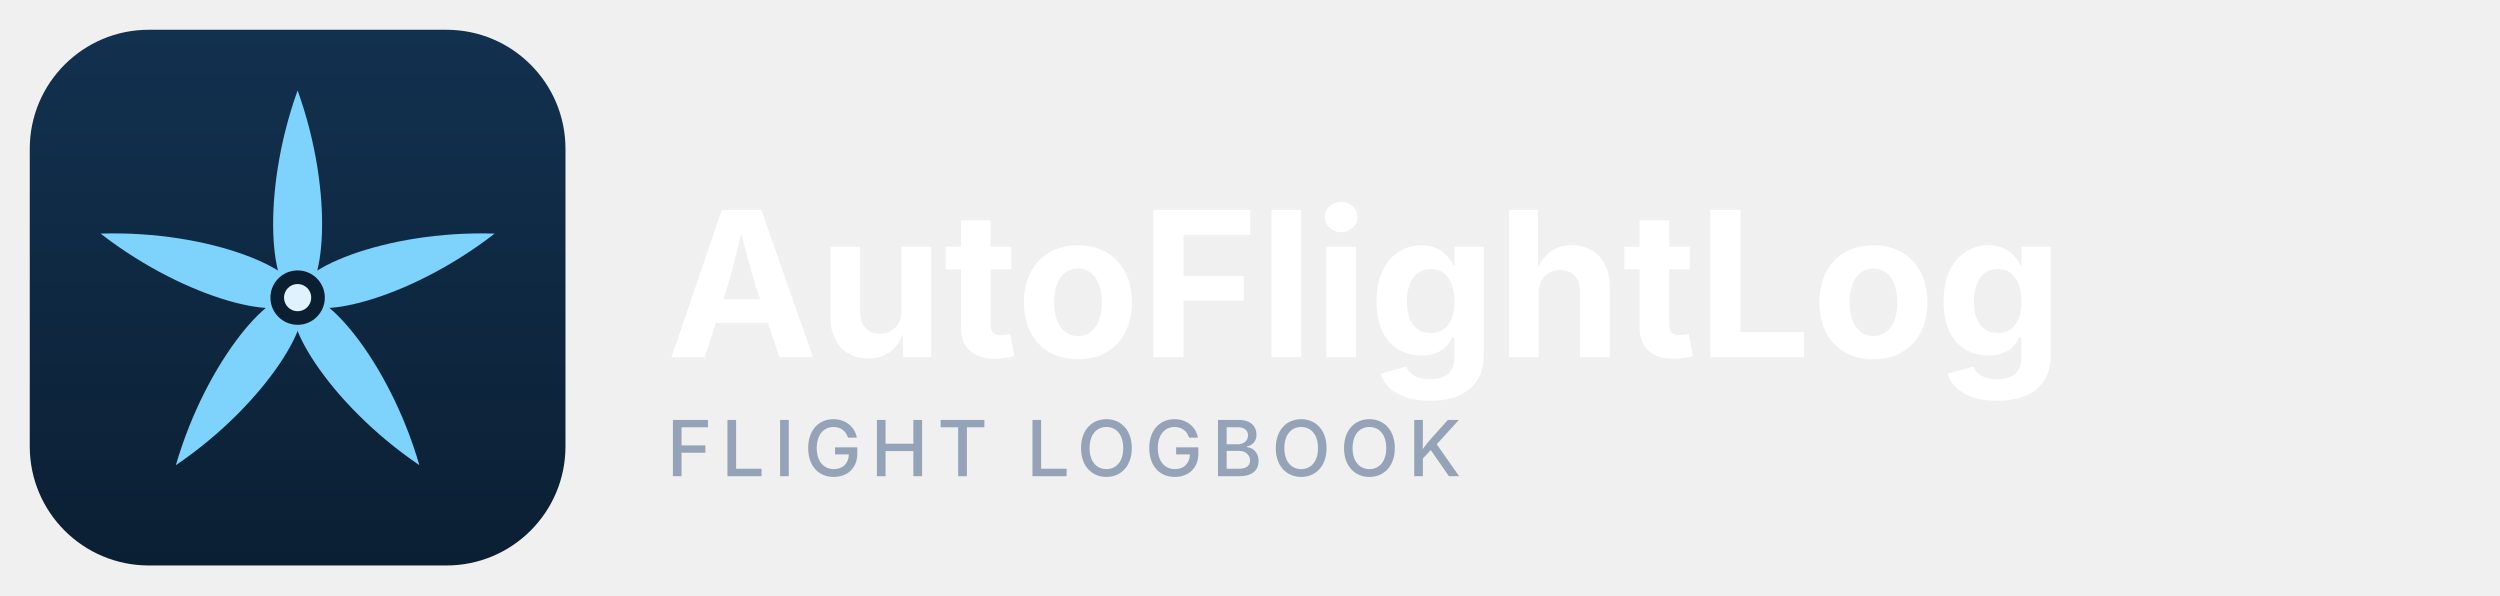
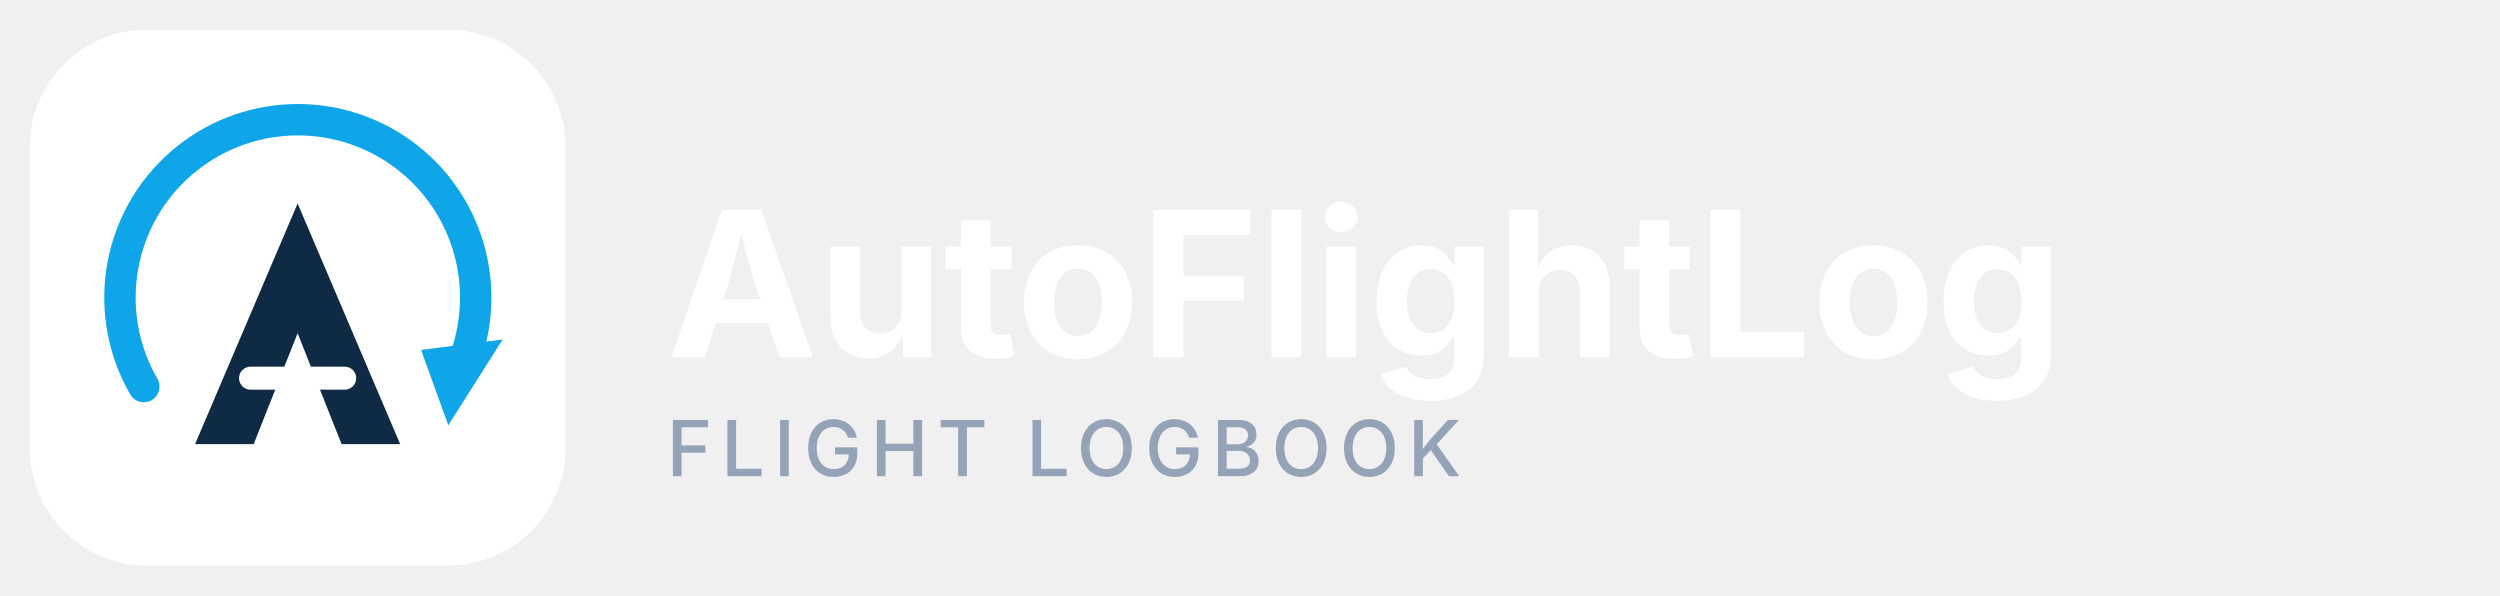
- <svg xmlns="http://www.w3.org/2000/svg" width="420" height="100" viewBox="0 0 420 100" fill="none">
-   <defs>
-     <linearGradient id="wml-bg" x1="50" y1="5" x2="50" y2="95" gradientUnits="userSpaceOnUse">
-       <stop offset="0" stop-color="#12314F" />
-       <stop offset="1" stop-color="#0B1F33" />
-     </linearGradient>
-     <linearGradient id="wml-blade" x1="50" y1="50" x2="50" y2="14" gradientUnits="userSpaceOnUse">
-       <stop offset="0" stop-color="#7DD3FC" />
-       <stop offset="1" stop-color="#0EA5E9" />
-     </linearGradient>
-   </defs>
-   <rect x="5" y="5" width="90" height="90" rx="20" fill="url(#wml-bg)" />
+ <svg xmlns="http://www.w3.org/2000/svg" width="420" height="100" viewBox="0 0 420 100">
  <g transform="translate(5 5) scale(0.1757812)">
-     <path d="M256,256 C230,256 220,158 256,58 C292,158 282,256 256,256 Z" fill="url(#wml-blade)" />
-     <path d="M256,256 C230,256 220,158 256,58 C292,158 282,256 256,256 Z" fill="url(#wml-blade)" transform="rotate(72 256 256)" />
-     <path d="M256,256 C230,256 220,158 256,58 C292,158 282,256 256,256 Z" fill="url(#wml-blade)" transform="rotate(144 256 256)" />
-     <path d="M256,256 C230,256 220,158 256,58 C292,158 282,256 256,256 Z" fill="url(#wml-blade)" transform="rotate(216 256 256)" />
-     <path d="M256,256 C230,256 220,158 256,58 C292,158 282,256 256,256 Z" fill="url(#wml-blade)" transform="rotate(288 256 256)" />
-     <circle cx="256" cy="256" r="26" fill="#0B1F33" />
-     <circle cx="256" cy="256" r="13" fill="#E0F2FE" />
+     <rect width="512" height="512" rx="112" fill="#FFFFFF" />
+     <path d="M109,341 A170,170 0 1 1 416,314" fill="none" stroke="#0EA5E9" stroke-width="30" stroke-linecap="round" />
+     <path d="M452,296 L400,378 L374,306 Z" fill="#0EA5E9" />
+     <path d="M256,166 L158,396 L214,396 L256,290 L298,396 L354,396 Z" fill="#0F2A44" />
+     <rect x="200" y="322" width="112" height="22" rx="11" fill="#FFFFFF" />
  </g>
  <text x="112" y="60" font-family="system-ui, -apple-system, Segoe UI, sans-serif" font-size="34" font-weight="700" fill="#FFFFFF">AutoFlightLog</text>
  <text x="112" y="80" font-family="system-ui, -apple-system, Segoe UI, sans-serif" font-size="13" font-weight="500" letter-spacing="1.5" fill="#94A3B8">FLIGHT LOGBOOK</text>
</svg>
